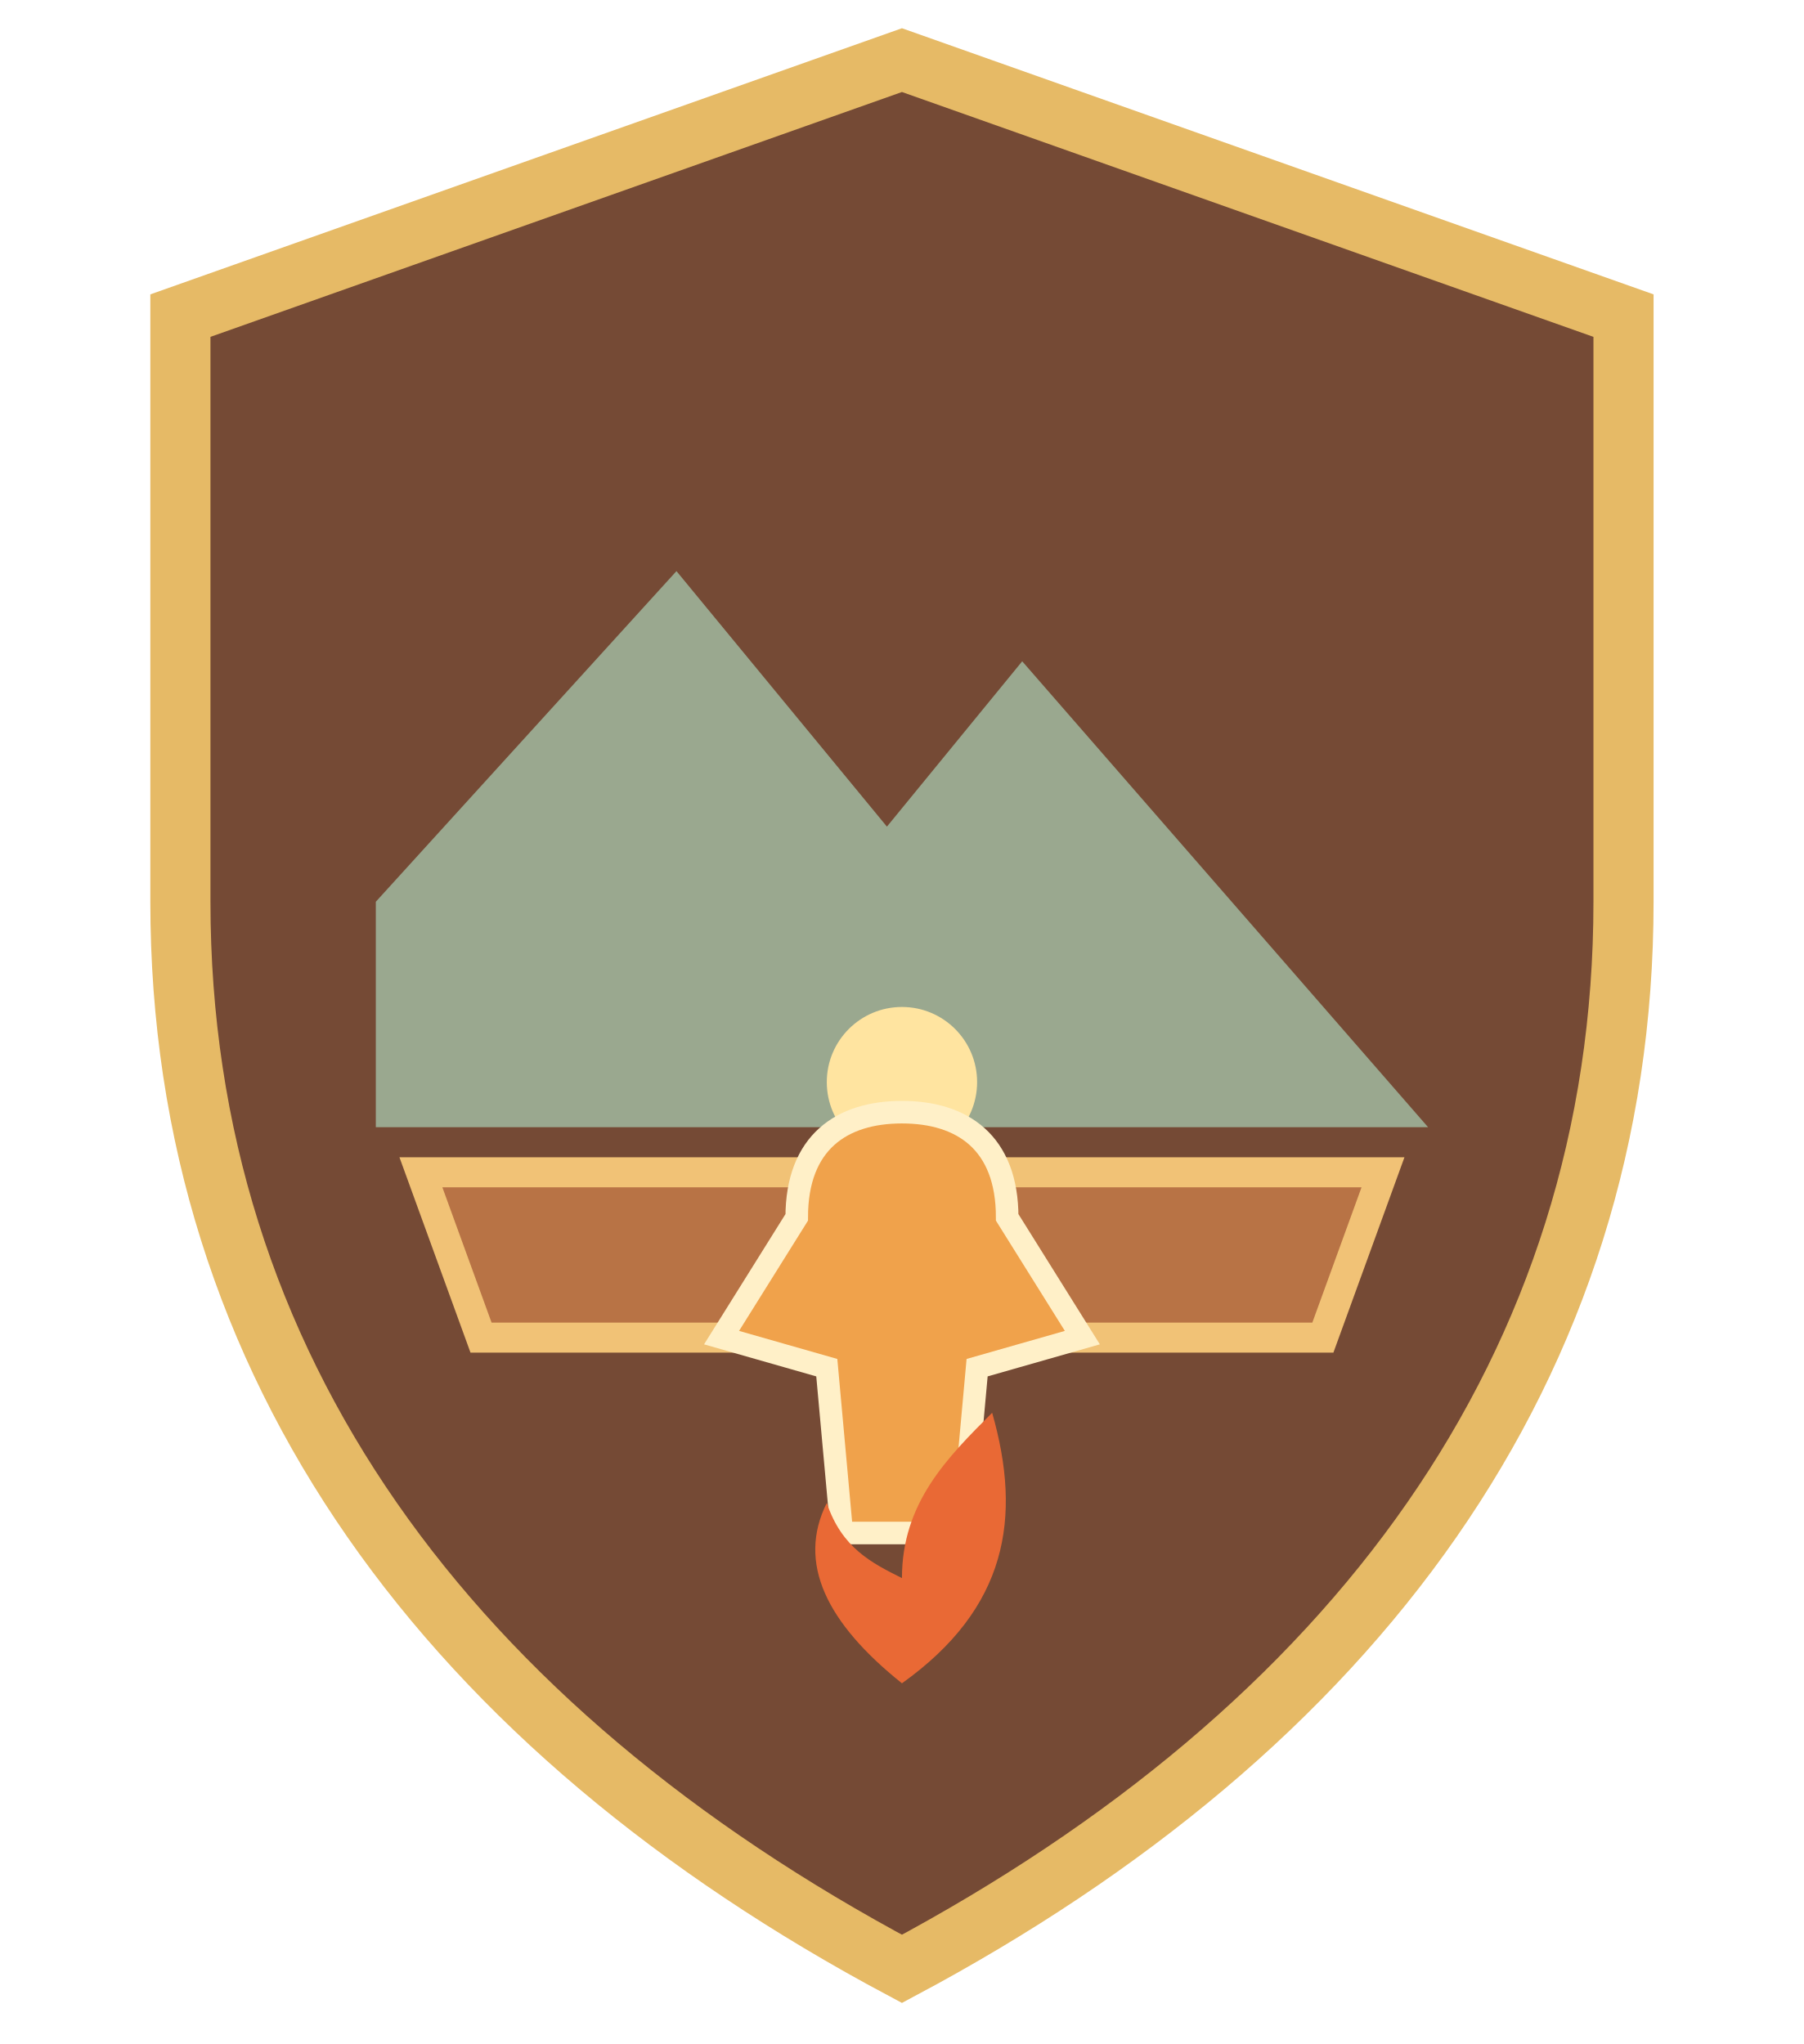
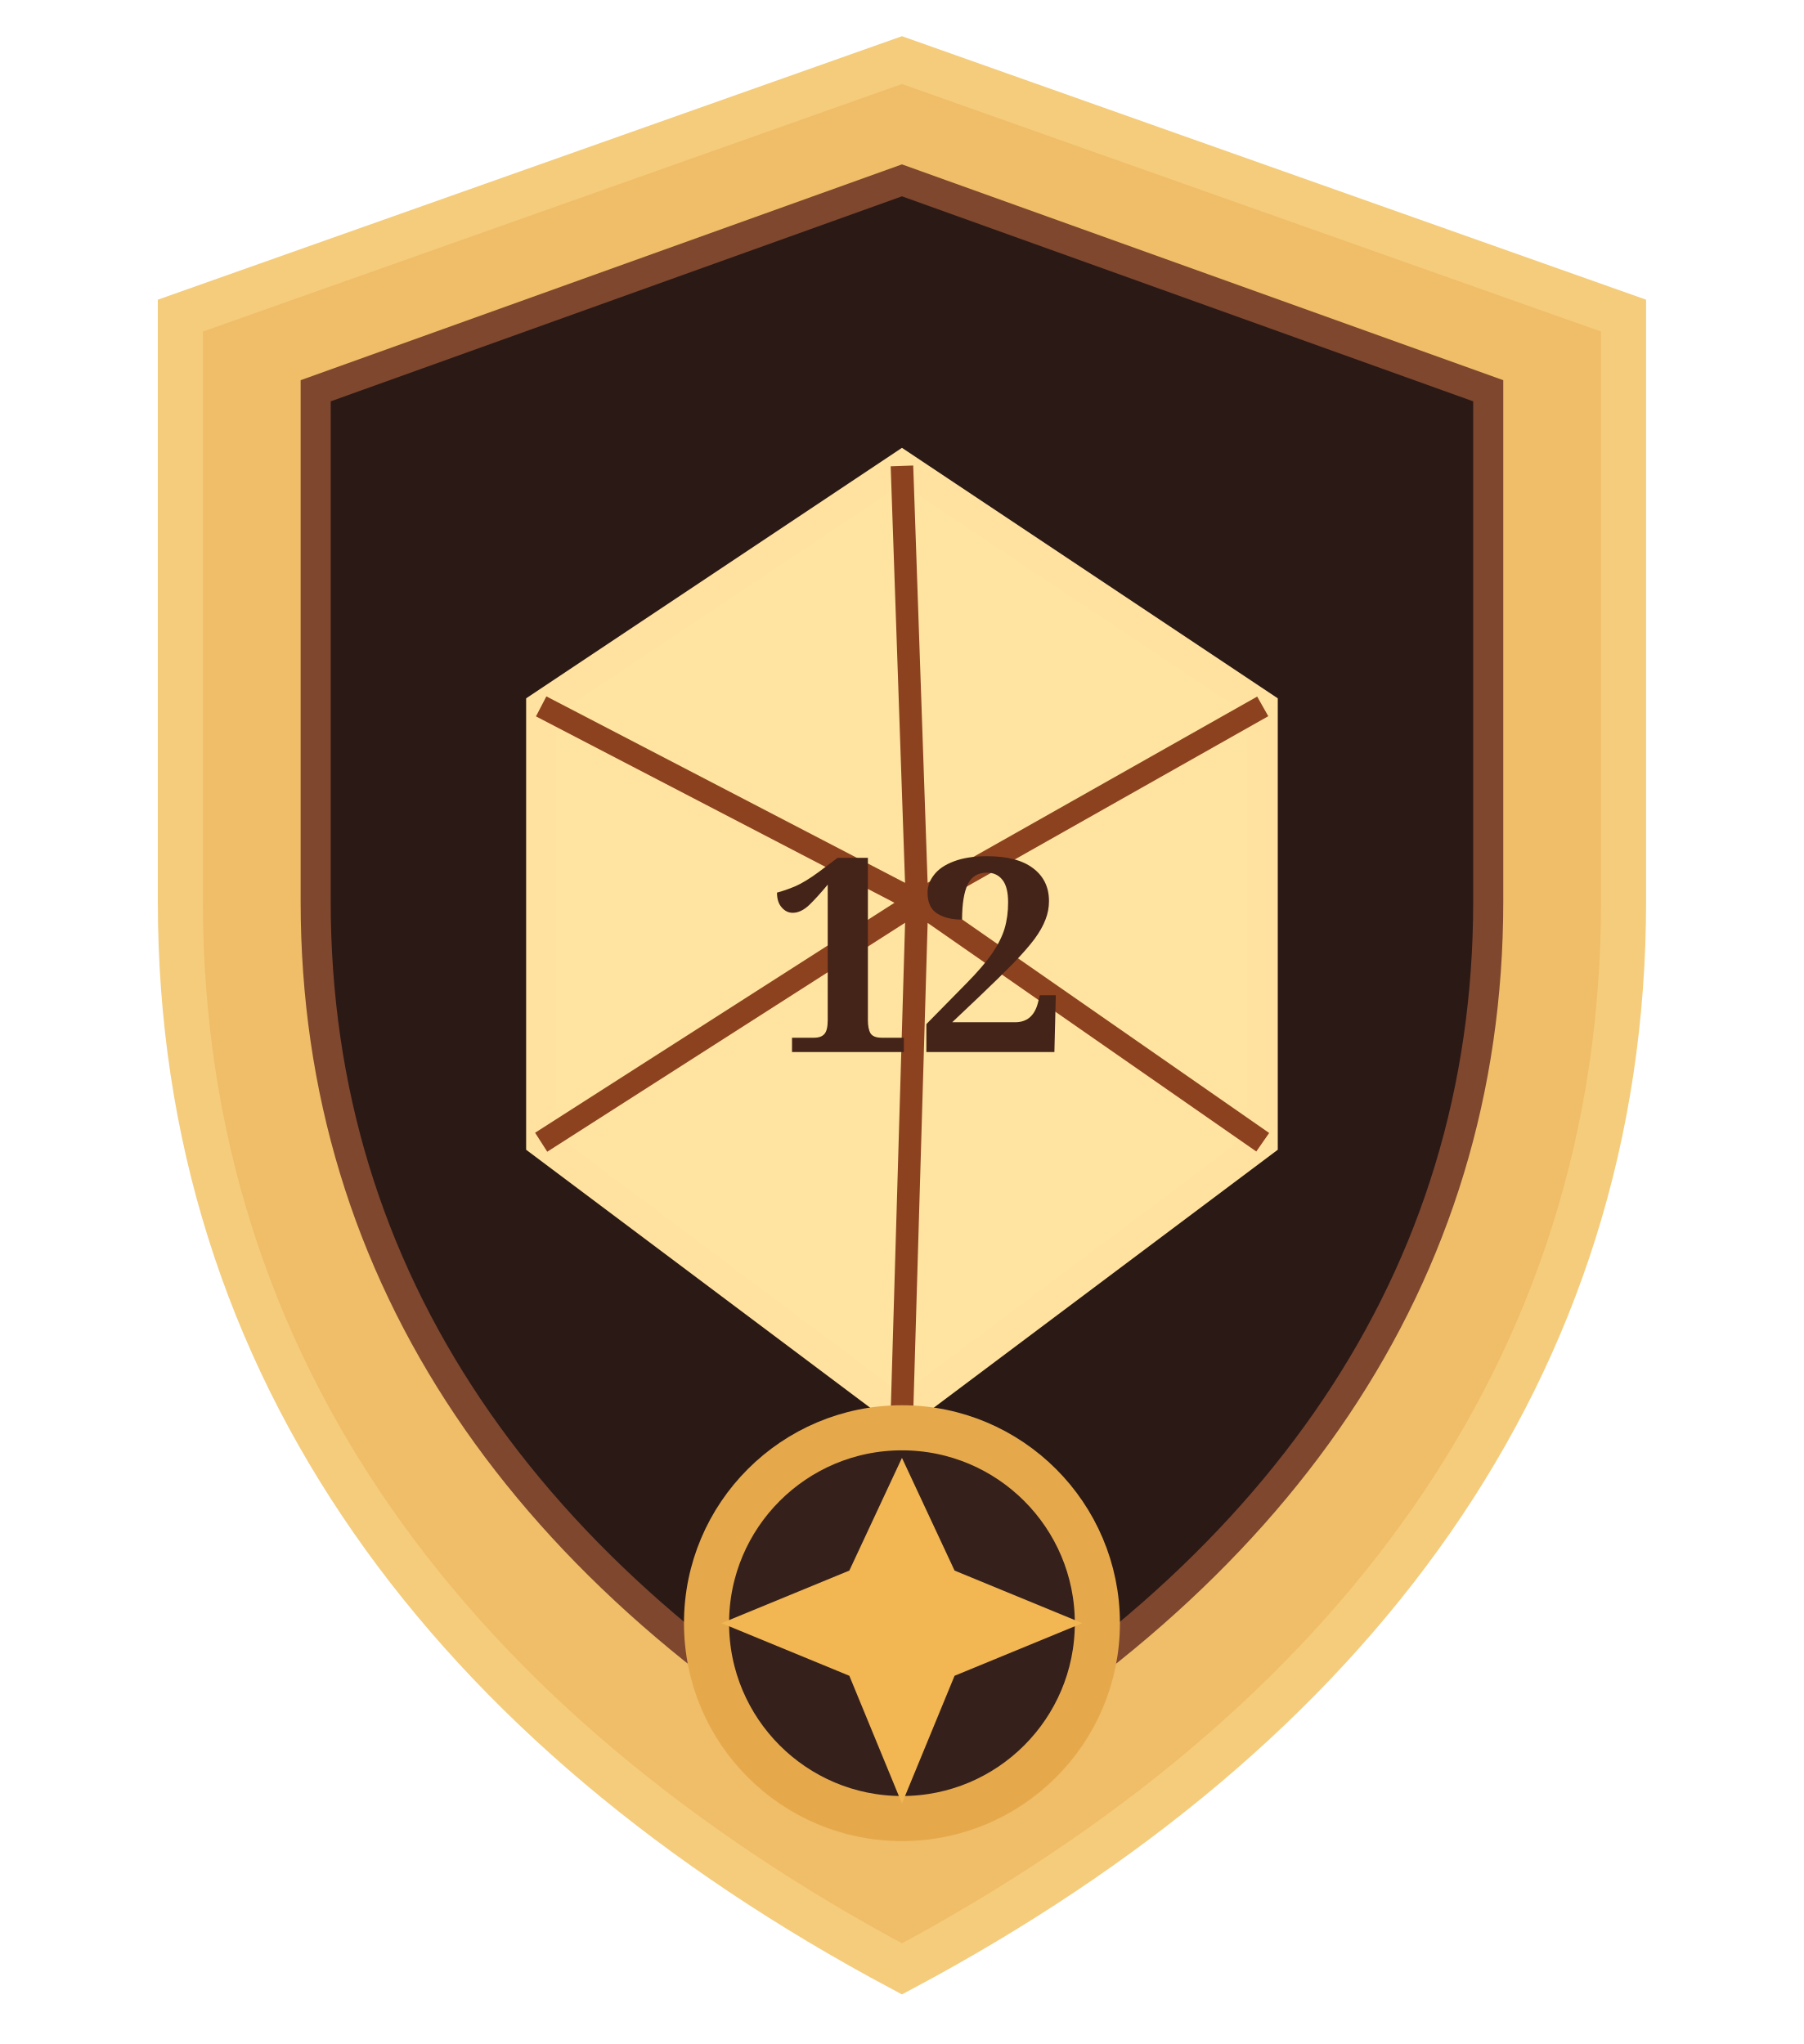
<svg xmlns="http://www.w3.org/2000/svg" viewBox="0 0 120 136">
  <defs>
-     <linearGradient id="wood" x1="18" y1="8" x2="102" y2="128">
-       <stop stop-color="#754a35" />
-       <stop offset="1" stop-color="#2f1e19" />
+     <linearGradient id="rim" x1="18" y1="8" x2="102" y2="128">
+       <stop stop-color="#f0bd68" />
+       <stop offset=".5" stop-color="#b76032" />
+       <stop offset="1" stop-color="#6c2f22" />
+     </linearGradient>
+     <linearGradient id="face" x1="38" y1="34" x2="82" y2="92">
+       <stop stop-color="#ffe3a0" />
+       <stop offset="1" stop-color="#c87835" />
    </linearGradient>
  </defs>
-   <path d="M60 4 108 21v39c0 31-18 55-48 71C30 115 12 91 12 60V21L60 4Z" fill="url(#wood)" stroke="#e6ba66" stroke-width="4" />
-   <path d="m25 60 20-22 14 17 9-11 27 31H25Z" fill="#9aa88f" />
-   <path d="M28 78h64l-4 11H32l-4-11Z" fill="#b87345" stroke="#f1c276" stroke-width="2" />
-   <circle cx="60" cy="72" r="5" fill="#ffe4a0" />
-   <path d="M53 81c0-5 3-7 7-7s7 2 7 7l5 8-7 2-1 11h-8l-1-11-7-2 5-8Z" fill="#f0a24b" stroke="#fff0c8" stroke-width="1.5" />
-   <path d="M60 112c-5-4-7-8-5-12 1 3 3 4 5 5 0-5 3-8 6-11 2 7 1 13-6 18Z" fill="#e96935" />
+   <path d="M60 4 108 21v39c0 31-18 55-48 71C30 115 12 91 12 60V21L60 4Z" fill="url(#rim)" stroke="#f4cc7b" stroke-width="3" />
+   <path d="M60 12 99 26v34c0 25-14 45-39 59-25-14-39-34-39-59V26L60 12Z" fill="#2b1916" stroke="#7e472e" stroke-width="2" />
+   <path d="m60 31 24 16v29L60 94 36 76V47l24-16Z" fill="url(#face)" stroke="#ffe2a0" stroke-width="2" />
+   <path d="m60 31 1 29 23-13M61 60 36 47M61 60l-1 34M61 60l23 16M61 60 36 76" fill="none" stroke="#8c421f" stroke-width="1.5" />
+   <text x="61" y="70" text-anchor="middle" fill="#442319" font-family="Georgia,serif" font-size="18" font-weight="700">12</text>
+   <circle cx="60" cy="108" r="13" fill="#36201b" stroke="#e5a94c" stroke-width="3" />
+   <path d="m60 97 3.5 7.5L72 108l-8.5 3.5L60 120l-3.5-8.5L48 108l8.5-3.5L60 97Z" fill="#f2b653" />
</svg>
